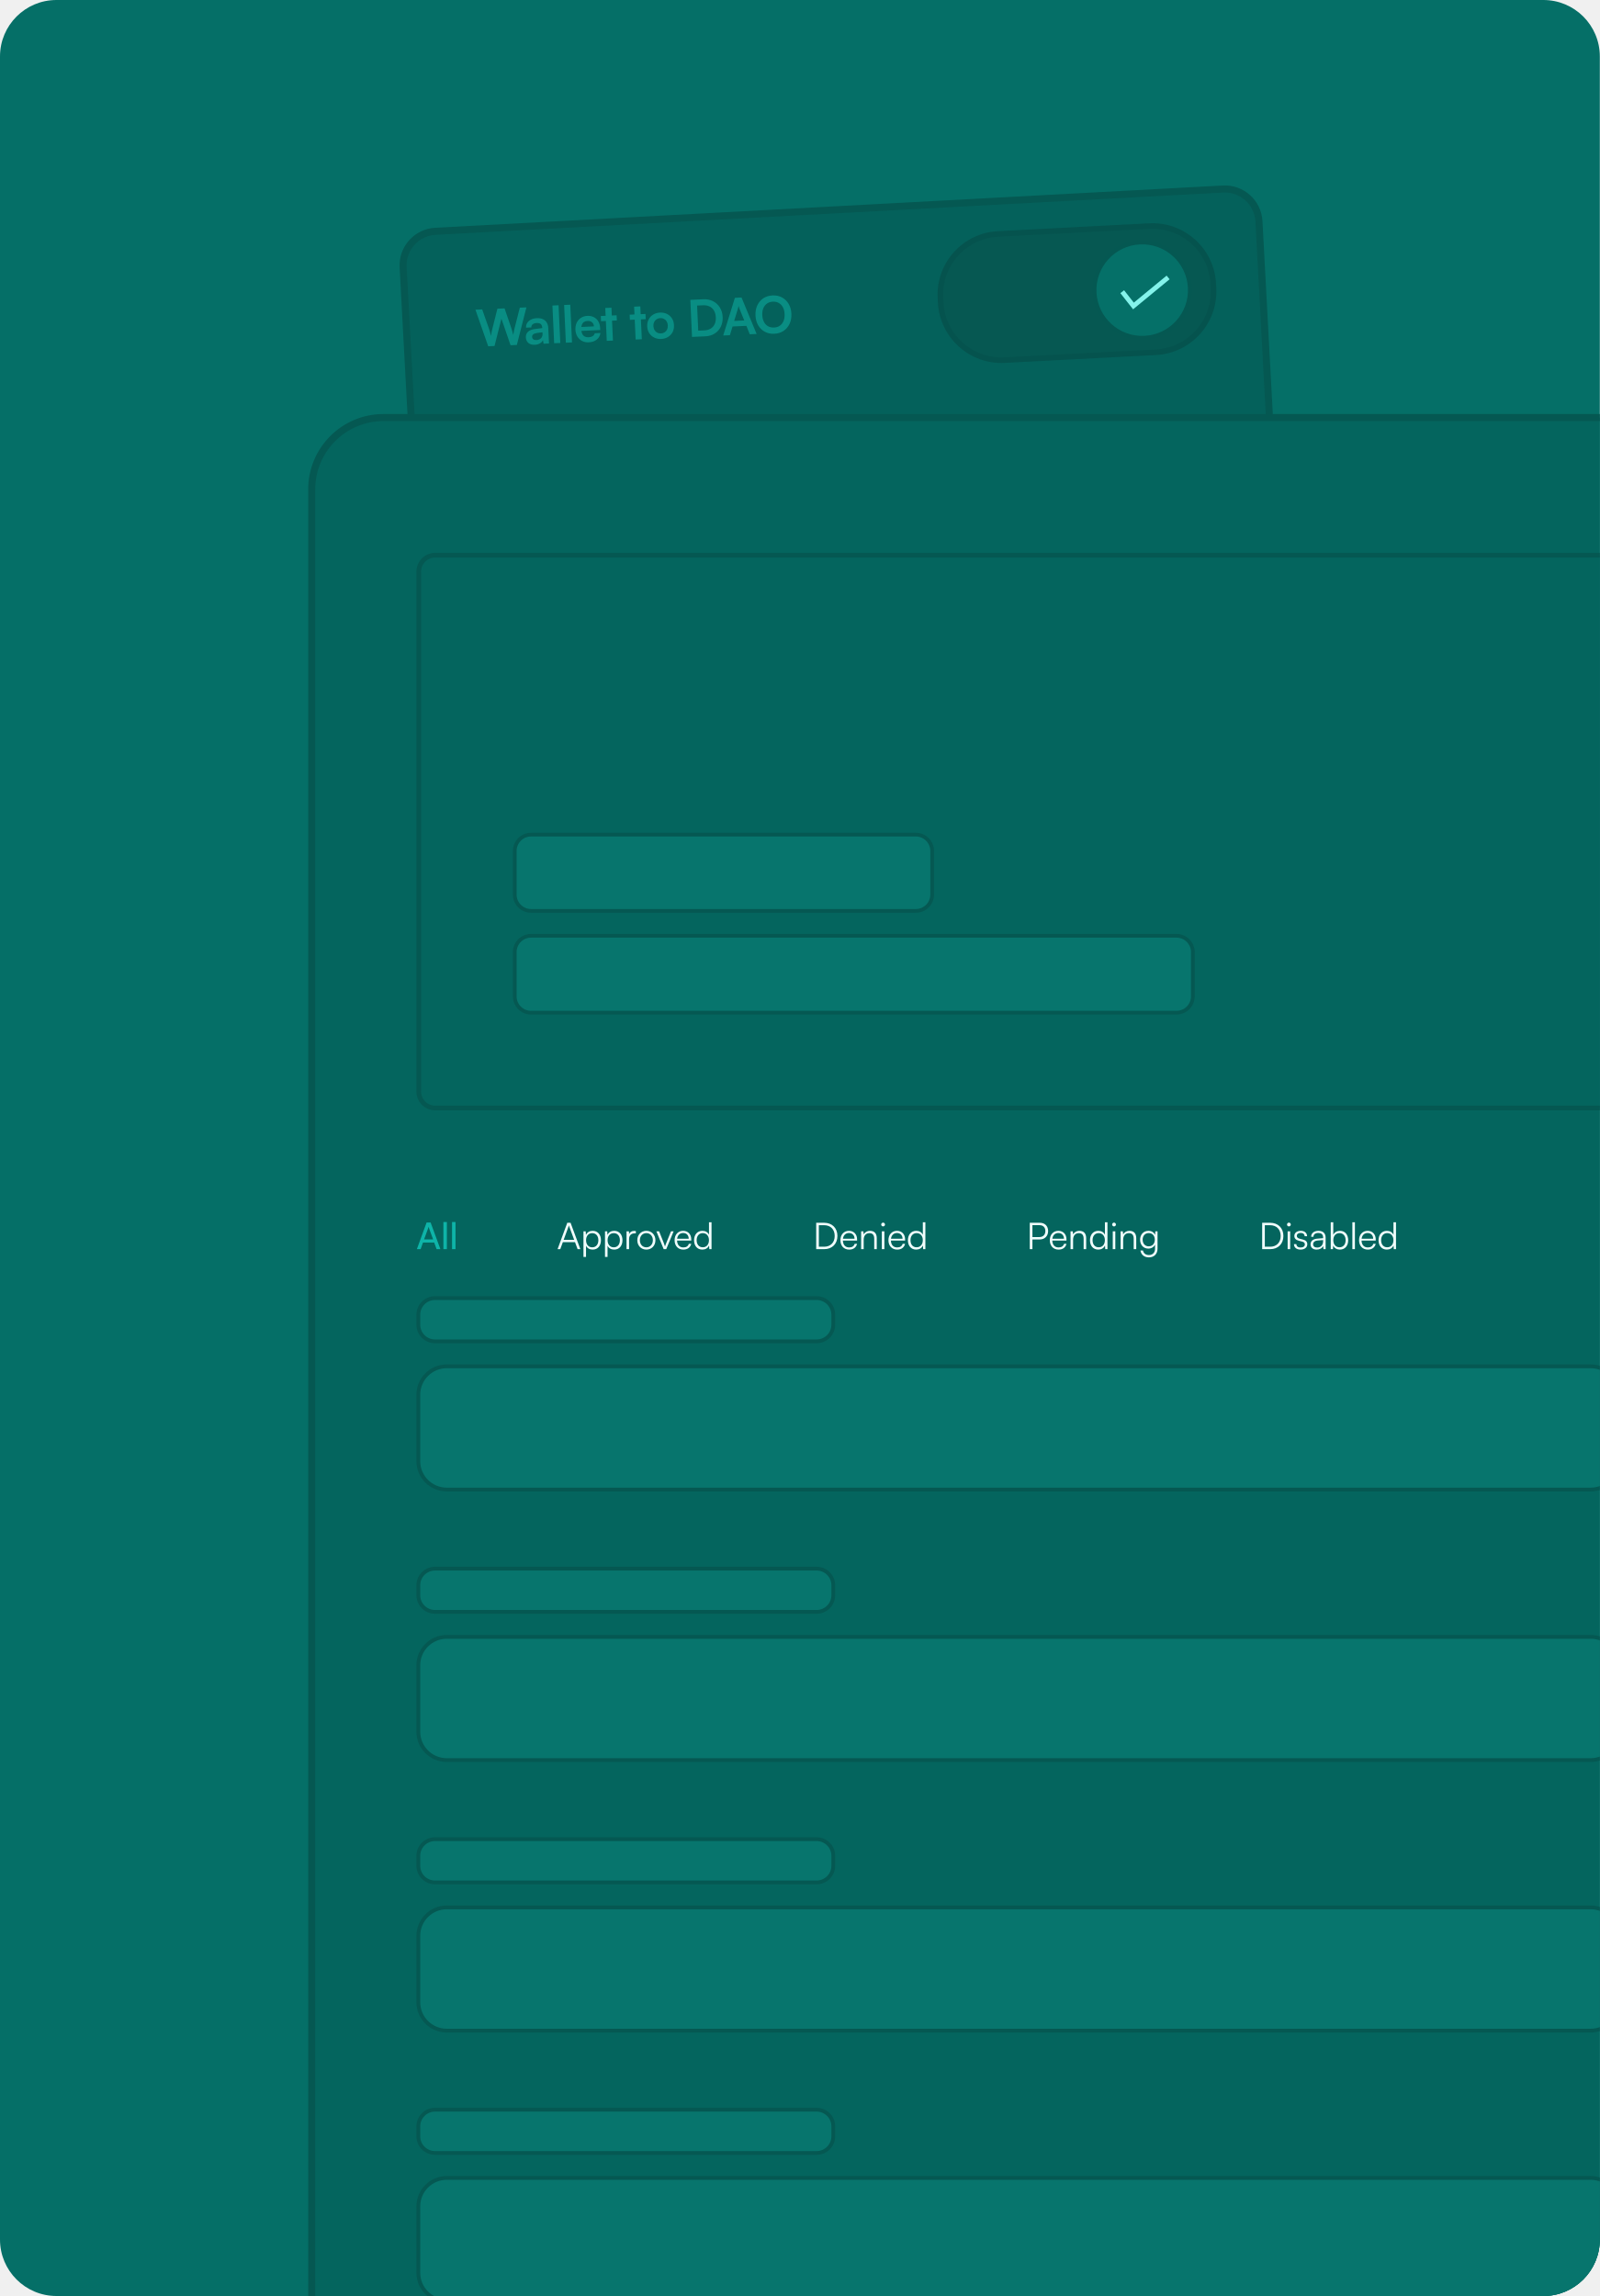
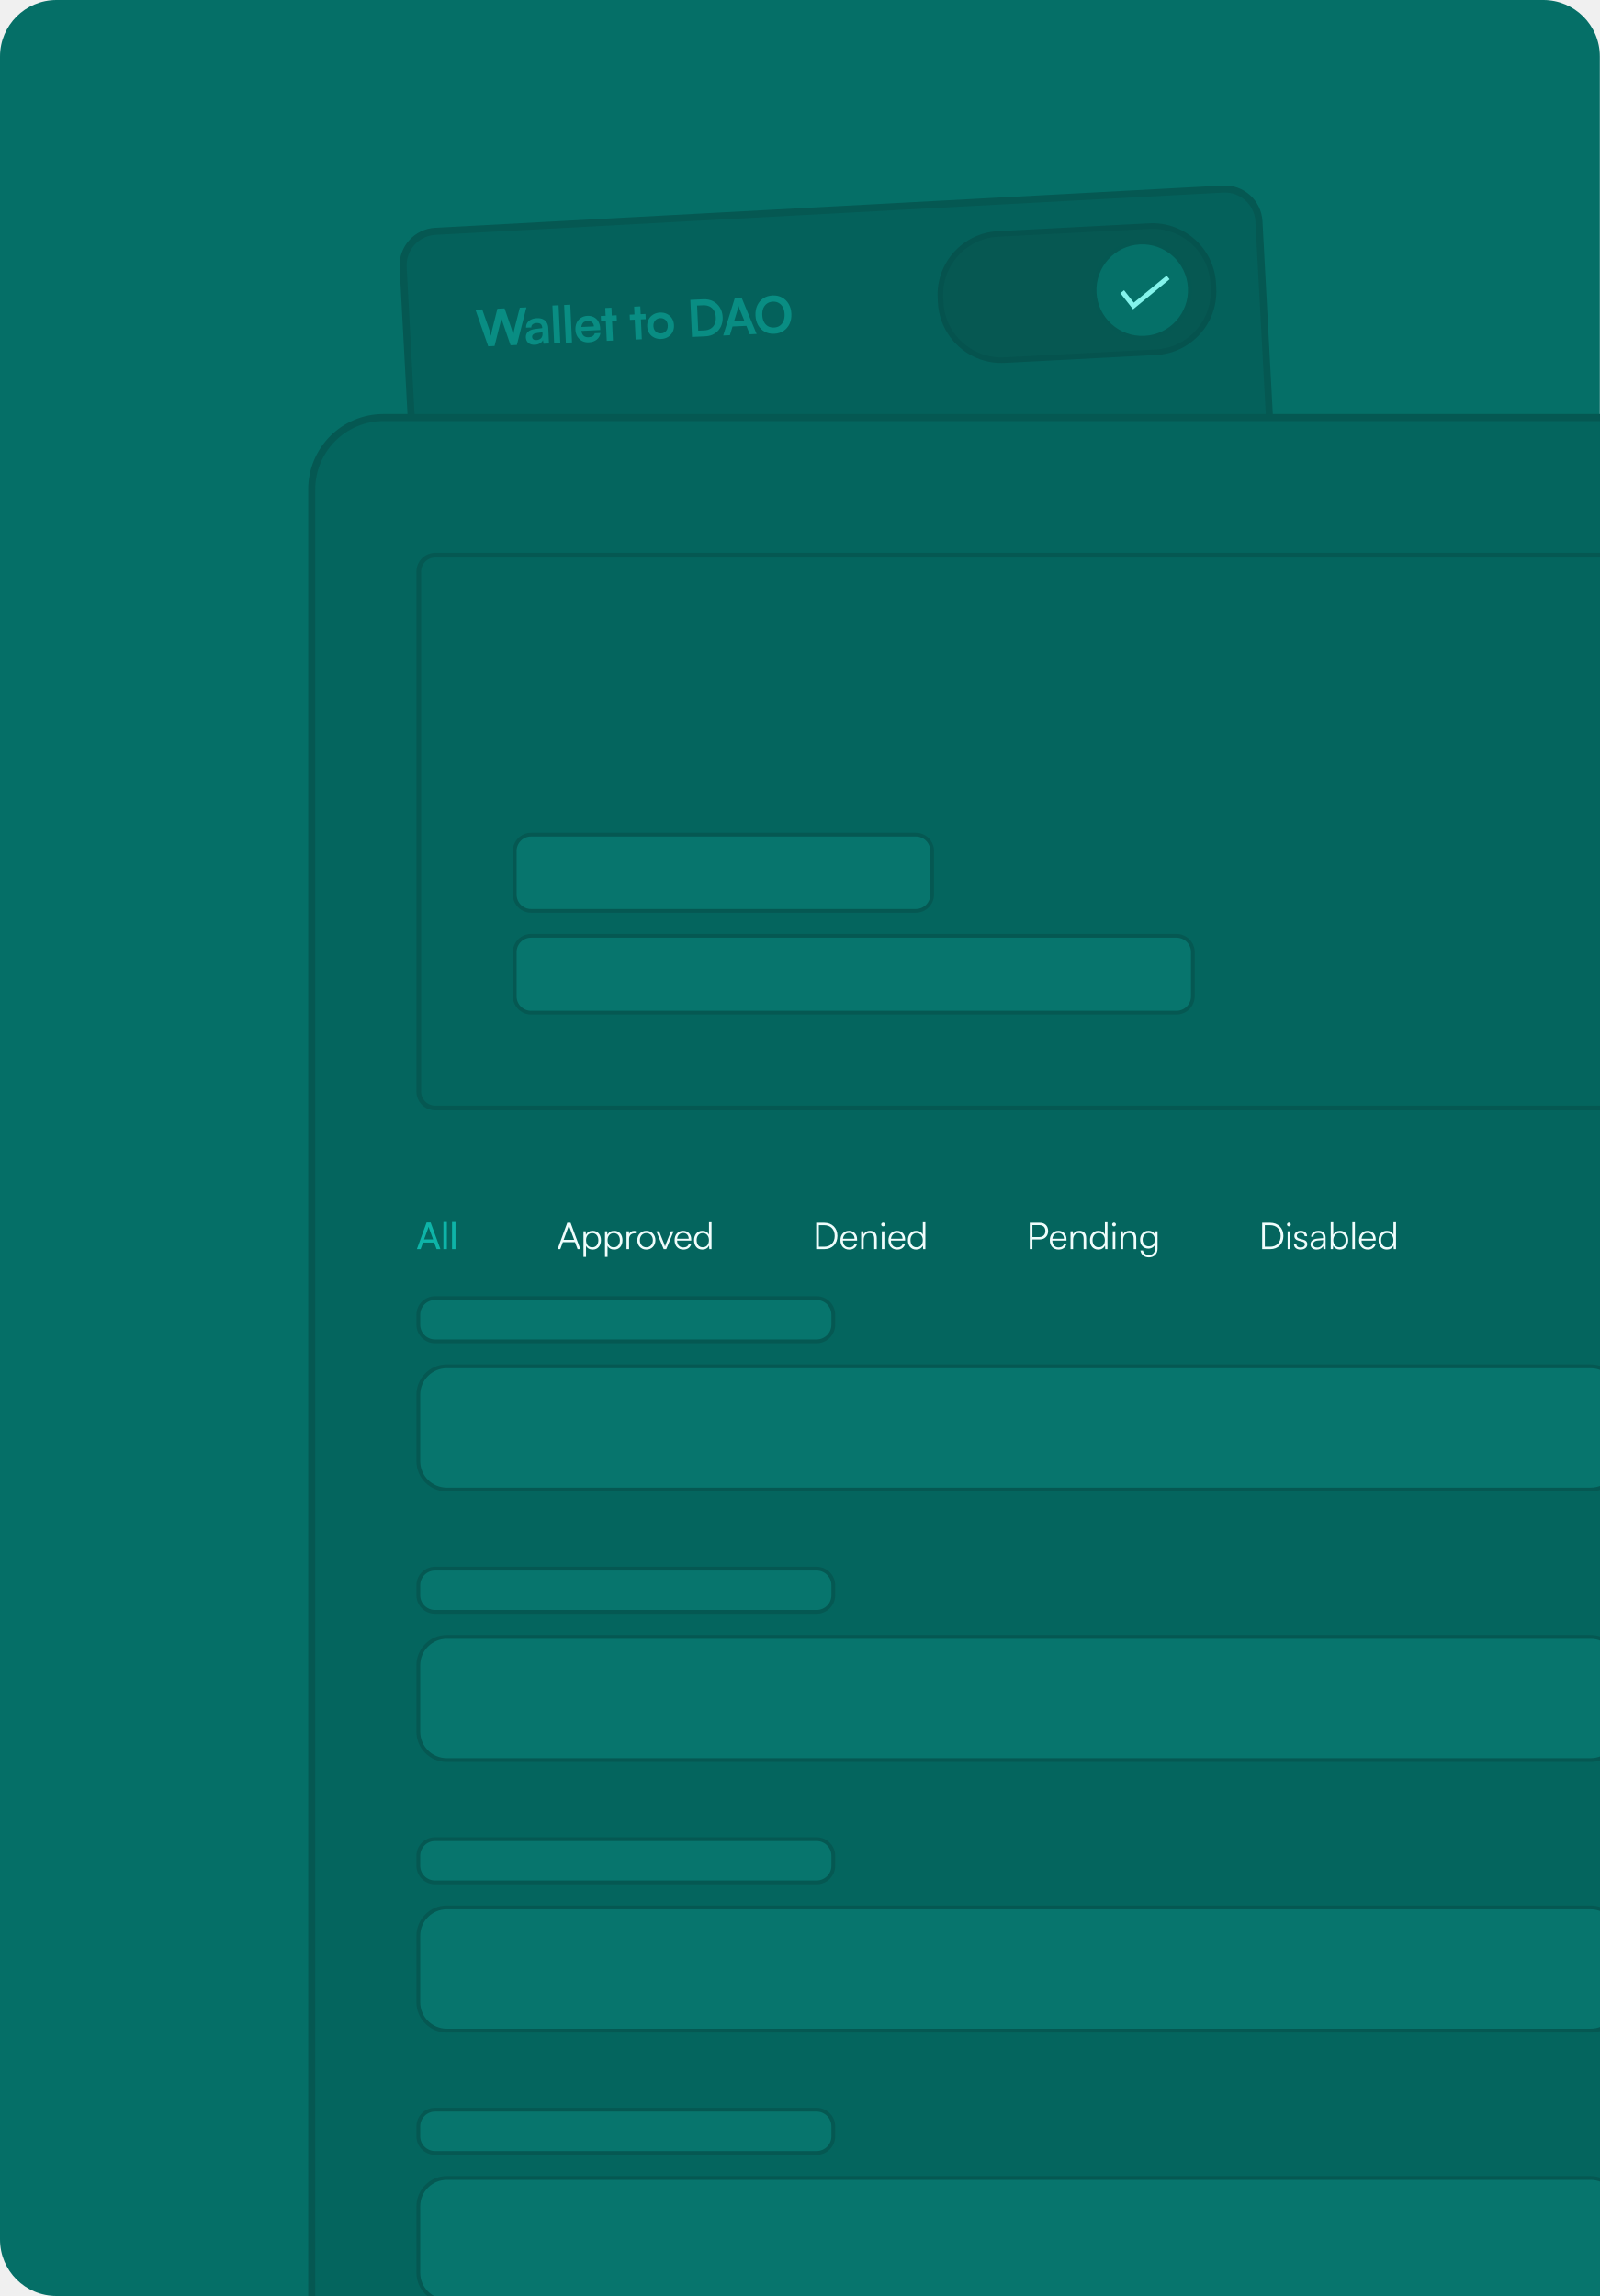
<svg xmlns="http://www.w3.org/2000/svg" width="680" height="976" viewBox="0 0 680 976" fill="none">
-   <g clip-path="url(#clip0_816_3989)">
+   <g clipPath="url(#clip0_816_3989)">
    <rect width="680" height="976" rx="24" fill="#056F67" />
    <rect x="170.578" y="99.096" width="364.278" height="143.814" rx="14.5" transform="rotate(-3.0713 170.578 99.0957)" fill="#04615B" stroke="#055852" stroke-width="3" />
    <path d="M207.509 147.195L202.089 131.657L204.955 131.526L207.836 139.73C207.986 140.155 208.129 140.609 208.266 141.092C208.403 141.561 208.544 142.138 208.691 142.822C208.788 142.112 208.883 141.525 208.977 141.06C209.085 140.58 209.193 140.114 209.302 139.663L211.42 131.23L214.459 131.09L217.275 139.297C217.425 139.736 217.569 140.198 217.706 140.681C217.858 141.164 218.013 141.732 218.173 142.387C218.283 141.648 218.385 141.046 218.479 140.581C218.586 140.101 218.689 139.664 218.786 139.271L220.945 130.793L223.747 130.665L219.685 146.637L217.013 146.759L213.125 135.449L210.203 147.072L207.509 147.195ZM227.304 146.568C226.183 146.62 225.279 146.359 224.59 145.786C223.915 145.198 223.555 144.408 223.51 143.417C223.465 142.44 223.767 141.648 224.416 141.043C225.078 140.422 226.039 140.033 227.299 139.874L230.477 139.469L230.466 139.232C230.443 138.744 230.332 138.36 230.132 138.081C229.946 137.787 229.685 137.584 229.348 137.469C229.011 137.341 228.62 137.287 228.175 137.307C227.399 137.343 226.81 137.528 226.408 137.863C226.005 138.184 225.817 138.625 225.842 139.185L223.601 139.288C223.565 138.512 223.729 137.835 224.091 137.257C224.467 136.664 225.007 136.193 225.711 135.844C226.429 135.494 227.262 135.298 228.21 135.254C229.173 135.21 230.007 135.344 230.712 135.658C231.417 135.956 231.972 136.435 232.376 137.093C232.78 137.737 233.005 138.554 233.05 139.546L233.346 146.011L231.041 146.116L230.775 144.552C230.57 145.109 230.145 145.574 229.5 145.949C228.869 146.324 228.137 146.53 227.304 146.568ZM228.053 144.547C228.872 144.51 229.508 144.25 229.961 143.769C230.429 143.287 230.644 142.636 230.606 141.817L230.58 141.257L228.369 141.531C227.553 141.64 226.979 141.84 226.647 142.128C226.314 142.403 226.157 142.755 226.177 143.186C226.199 143.661 226.373 144.012 226.7 144.242C227.028 144.472 227.479 144.574 228.053 144.547ZM238.149 145.79L235.541 145.91L234.806 129.877L237.414 129.757L238.149 145.79ZM243.127 145.562L240.519 145.682L239.784 129.648L242.391 129.529L243.127 145.562ZM250.229 145.517C249.18 145.565 248.235 145.371 247.395 144.935C246.568 144.483 245.905 143.851 245.407 143.039C244.909 142.212 244.635 141.253 244.584 140.161C244.534 139.055 244.712 138.068 245.118 137.2C245.525 136.332 246.119 135.642 246.902 135.131C247.684 134.606 248.592 134.32 249.627 134.272C250.704 134.223 251.642 134.41 252.438 134.834C253.235 135.244 253.86 135.842 254.313 136.627C254.781 137.412 255.041 138.365 255.092 139.485L255.129 140.283L245.992 140.723L245.958 139.04L252.445 138.743C252.411 138.01 252.147 137.432 251.653 137.008C251.173 136.584 250.537 136.39 249.747 136.426C249.129 136.454 248.611 136.608 248.192 136.886C247.787 137.164 247.489 137.566 247.297 138.093C247.105 138.62 247.026 139.257 247.061 140.005C247.113 141.154 247.398 142.012 247.913 142.579C248.443 143.145 249.196 143.405 250.173 143.36C250.891 143.327 251.474 143.164 251.921 142.87C252.383 142.575 252.674 142.173 252.795 141.664L255.23 141.552C255.053 142.726 254.521 143.665 253.631 144.368C252.757 145.07 251.622 145.453 250.229 145.517ZM255.369 134.333L262.092 134.025L262.193 136.223L255.47 136.531L255.369 134.333ZM260.533 144.764L257.904 144.885L257.264 130.92L259.893 130.8L260.533 144.764ZM267.639 133.77L274.363 133.462L274.463 135.66L267.74 135.968L267.639 133.77ZM272.803 144.202L270.174 144.322L269.534 130.358L272.163 130.237L272.803 144.202ZM275.1 138.741C275.05 137.634 275.249 136.653 275.7 135.798C276.149 134.928 276.794 134.236 277.635 133.722C278.475 133.209 279.441 132.927 280.533 132.877C281.639 132.826 282.627 133.018 283.496 133.453C284.38 133.888 285.085 134.518 285.613 135.343C286.139 136.154 286.428 137.113 286.479 138.219C286.53 139.325 286.33 140.313 285.881 141.183C285.43 142.039 284.785 142.724 283.945 143.237C283.119 143.75 282.153 144.032 281.047 144.083C279.955 144.133 278.967 143.941 278.083 143.506C277.199 143.071 276.494 142.449 275.967 141.638C275.44 140.813 275.151 139.847 275.1 138.741ZM277.73 138.62C277.759 139.267 277.914 139.828 278.195 140.305C278.491 140.781 278.867 141.145 279.325 141.397C279.798 141.649 280.335 141.761 280.939 141.734C281.542 141.706 282.068 141.545 282.515 141.251C282.962 140.957 283.304 140.56 283.54 140.06C283.776 139.559 283.879 138.986 283.85 138.339C283.819 137.679 283.664 137.117 283.384 136.655C283.103 136.178 282.726 135.814 282.254 135.562C281.782 135.31 281.244 135.198 280.64 135.226C280.037 135.253 279.512 135.414 279.065 135.708C278.632 136.002 278.29 136.399 278.039 136.9C277.803 137.386 277.699 137.959 277.73 138.62ZM299.81 142.963L294.142 143.223L293.42 127.47L298.937 127.217C300.488 127.146 301.869 127.421 303.078 128.042C304.286 128.649 305.248 129.534 305.964 130.696C306.693 131.843 307.093 133.199 307.165 134.765C307.236 136.303 306.968 137.683 306.362 138.905C305.769 140.113 304.906 141.074 303.773 141.788C302.654 142.502 301.333 142.893 299.81 142.963ZM296.237 128.615L296.843 141.847L295.469 140.614L299.435 140.432C300.483 140.384 301.379 140.127 302.12 139.661C302.862 139.195 303.416 138.558 303.782 137.749C304.148 136.941 304.306 135.991 304.256 134.899C304.205 133.778 303.952 132.832 303.5 132.061C303.046 131.276 302.421 130.685 301.626 130.29C300.83 129.895 299.887 129.722 298.795 129.772L294.98 129.947L296.237 128.615ZM310.242 142.485L307.397 142.615L312.364 126.601L315.187 126.472L321.599 141.964L318.689 142.098L317.251 138.514L311.368 138.784L310.242 142.485ZM313.636 131.251L312.058 136.42L316.347 136.223L314.304 131.22C314.236 131.007 314.162 130.795 314.08 130.583C313.998 130.371 313.947 130.186 313.925 130.028C313.903 130.173 313.861 130.362 313.8 130.596C313.752 130.814 313.697 131.032 313.636 131.251ZM336.376 133.383C336.449 134.978 336.191 136.408 335.601 137.673C335.011 138.924 334.156 139.92 333.039 140.662C331.921 141.405 330.608 141.81 329.099 141.88C327.605 141.948 326.268 141.664 325.087 141.027C323.906 140.39 322.964 139.476 322.262 138.284C321.573 137.092 321.193 135.699 321.12 134.104C321.046 132.495 321.304 131.065 321.895 129.814C322.485 128.549 323.331 127.546 324.435 126.804C325.552 126.062 326.865 125.656 328.374 125.587C329.882 125.518 331.22 125.802 332.387 126.439C333.568 127.076 334.509 127.99 335.212 129.182C335.914 130.373 336.302 131.774 336.376 133.383ZM333.488 133.515C333.437 132.395 333.199 131.434 332.773 130.633C332.348 129.832 331.773 129.224 331.048 128.811C330.323 128.384 329.472 128.193 328.495 128.237C327.533 128.281 326.703 128.55 326.006 129.043C325.322 129.52 324.805 130.177 324.455 131.014C324.105 131.851 323.955 132.829 324.006 133.95C324.058 135.071 324.297 136.039 324.723 136.854C325.148 137.655 325.723 138.262 326.447 138.675C327.186 139.088 328.037 139.272 328.999 139.228C329.976 139.183 330.807 138.922 331.49 138.444C332.173 137.952 332.69 137.288 333.04 136.451C333.39 135.6 333.539 134.622 333.488 133.515Z" fill="#098D83" />
    <rect x="398.385" y="100.788" width="116.115" height="53.707" rx="25.86" transform="rotate(-2.97452 398.385 100.788)" fill="#065852" stroke="#05534E" stroke-width="2.37" />
    <circle cx="485.491" cy="123.327" r="20.326" transform="rotate(-2.97452 485.491 123.327)" fill="#057068" stroke="#055852" stroke-width="1.742" />
    <path d="M477 124L481.767 130.067L496.5 117.933" stroke="#84F3EB" stroke-width="2" />
    <path d="M132.5 208C132.5 191.155 146.155 177.5 163 177.5H722.5V987.5H132.5V208Z" fill="#04655E" stroke="#055852" stroke-width="3" />
    <path d="M178.786 531H177.188L181.324 519.672H183.032L187.184 531H185.57L184.552 528.18H179.789L178.786 531ZM181.982 522.117L180.259 526.848H184.097L182.358 522.117C182.28 521.897 182.202 521.631 182.17 521.459C182.139 521.615 182.061 521.882 181.982 522.117ZM189.943 531H188.47V519.469H189.943V531ZM193.615 531H192.142V519.469H193.615V531Z" fill="#0EB4A8" />
    <path d="M238.142 531H236.999L241.119 519.782H242.514L246.681 531H245.506L244.409 528.023H239.239L238.142 531ZM241.668 521.365L239.584 527.036H244.049L241.95 521.365C241.903 521.208 241.824 521.02 241.809 520.91C241.793 521.004 241.73 521.208 241.668 521.365ZM248.005 534.306V523.417H248.945L249.055 524.952C249.588 523.777 250.653 523.213 251.922 523.213C254.116 523.213 255.432 524.89 255.432 527.177C255.432 529.465 254.163 531.188 251.922 531.188C250.638 531.188 249.619 530.64 249.087 529.543V534.306H248.005ZM249.102 527.208C249.102 528.948 250.074 530.217 251.734 530.217C253.379 530.217 254.335 528.948 254.335 527.208C254.335 525.454 253.379 524.2 251.734 524.2C250.074 524.2 249.102 525.454 249.102 527.208ZM257.155 534.306V523.417H258.095L258.205 524.952C258.737 523.777 259.803 523.213 261.072 523.213C263.265 523.213 264.581 524.89 264.581 527.177C264.581 529.465 263.312 531.188 261.072 531.188C259.787 531.188 258.769 530.64 258.236 529.543V534.306H257.155ZM258.252 527.208C258.252 528.948 259.223 530.217 260.884 530.217C262.529 530.217 263.485 528.948 263.485 527.208C263.485 525.454 262.529 524.2 260.884 524.2C259.223 524.2 258.252 525.454 258.252 527.208ZM270.268 523.323V524.294H269.673C268.279 524.294 267.385 525.234 267.385 526.676V531H266.304V523.417H267.323L267.401 524.592C267.699 523.777 268.498 523.245 269.563 523.245C269.798 523.245 270.002 523.26 270.268 523.323ZM270.882 527.208C270.882 524.89 272.511 523.213 274.736 523.213C276.961 523.213 278.59 524.89 278.59 527.208C278.59 529.512 276.961 531.188 274.736 531.188C272.511 531.188 270.882 529.512 270.882 527.208ZM271.979 527.193C271.979 528.979 273.107 530.217 274.736 530.217C276.35 530.217 277.494 528.979 277.494 527.193C277.494 525.438 276.35 524.185 274.736 524.185C273.107 524.185 271.979 525.438 271.979 527.193ZM282.098 531L278.996 523.417H280.155L282.114 528.305C282.317 528.854 282.521 529.371 282.662 529.872C282.803 529.355 283.007 528.854 283.226 528.305L285.216 523.417H286.328L283.179 531H282.098ZM290.446 531.188C288.221 531.188 286.733 529.59 286.733 527.208C286.733 524.843 288.206 523.213 290.368 523.213C292.42 523.213 293.815 524.67 293.815 526.817V527.35H287.783C287.861 529.198 288.832 530.264 290.462 530.264C291.7 530.264 292.499 529.731 292.781 528.728H293.815C293.407 530.326 292.232 531.188 290.446 531.188ZM290.368 524.138C288.942 524.138 288.002 525.078 287.814 526.566H292.734C292.734 525.109 291.794 524.138 290.368 524.138ZM298.52 531.188C296.311 531.188 295.01 529.496 295.01 527.224C295.01 524.937 296.311 523.213 298.567 523.213C299.82 523.213 300.823 523.762 301.356 524.858V519.578H302.437V531H301.497L301.387 529.449C300.854 530.624 299.789 531.188 298.52 531.188ZM298.708 530.201C300.369 530.201 301.34 528.948 301.34 527.193C301.34 525.454 300.369 524.185 298.708 524.185C297.063 524.185 296.107 525.454 296.107 527.193C296.107 528.948 297.063 530.201 298.708 530.201Z" fill="#F0FDFC" />
    <path d="M350.337 531H346.922V519.782H350.306C353.69 519.782 355.946 522.038 355.946 525.391C355.946 528.744 353.706 531 350.337 531ZM350.259 520.816H348.05V529.966H350.29C353.032 529.966 354.787 528.18 354.787 525.391C354.787 522.587 353.032 520.816 350.259 520.816ZM360.929 531.188C358.704 531.188 357.216 529.59 357.216 527.208C357.216 524.843 358.689 523.213 360.851 523.213C362.903 523.213 364.298 524.67 364.298 526.817V527.35H358.266C358.344 529.198 359.315 530.264 360.945 530.264C362.183 530.264 362.982 529.731 363.264 528.728H364.298C363.89 530.326 362.715 531.188 360.929 531.188ZM360.851 524.138C359.425 524.138 358.485 525.078 358.297 526.566H363.217C363.217 525.109 362.277 524.138 360.851 524.138ZM367.107 531H366.026V523.417H366.966L367.123 524.733C367.624 523.762 368.627 523.213 369.724 523.213C371.807 523.213 372.669 524.451 372.669 526.362V531H371.588V526.597C371.588 524.827 370.789 524.2 369.536 524.2C367.984 524.2 367.107 525.328 367.107 527.036V531ZM375.356 521.333C374.918 521.333 374.557 520.973 374.557 520.534C374.557 520.096 374.918 519.719 375.356 519.719C375.795 519.719 376.171 520.096 376.171 520.534C376.171 520.973 375.795 521.333 375.356 521.333ZM374.824 531V523.417H375.905V531H374.824ZM381.34 531.188C379.115 531.188 377.626 529.59 377.626 527.208C377.626 524.843 379.099 523.213 381.261 523.213C383.314 523.213 384.708 524.67 384.708 526.817V527.35H378.676C378.754 529.198 379.726 530.264 381.355 530.264C382.593 530.264 383.392 529.731 383.674 528.728H384.708C384.301 530.326 383.126 531.188 381.34 531.188ZM381.261 524.138C379.835 524.138 378.895 525.078 378.707 526.566H383.627C383.627 525.109 382.687 524.138 381.261 524.138ZM389.413 531.188C387.204 531.188 385.904 529.496 385.904 527.224C385.904 524.937 387.204 523.213 389.46 523.213C390.714 523.213 391.716 523.762 392.249 524.858V519.578H393.33V531H392.39L392.28 529.449C391.748 530.624 390.682 531.188 389.413 531.188ZM389.601 530.201C391.262 530.201 392.233 528.948 392.233 527.193C392.233 525.454 391.262 524.185 389.601 524.185C387.956 524.185 387 525.454 387 527.193C387 528.948 387.956 530.201 389.601 530.201Z" fill="#F0FDFC" />
    <path d="M441.98 526.879H438.831V531H437.703V519.782H441.98C444.142 519.782 445.505 521.192 445.505 523.307C445.505 525.344 444.127 526.879 441.98 526.879ZM441.823 520.801H438.831V525.861H441.761C443.39 525.861 444.33 524.827 444.33 523.292C444.33 521.741 443.374 520.801 441.823 520.801ZM449.936 531.188C447.711 531.188 446.222 529.59 446.222 527.208C446.222 524.843 447.695 523.213 449.857 523.213C451.91 523.213 453.304 524.67 453.304 526.817V527.35H447.272C447.35 529.198 448.322 530.264 449.951 530.264C451.189 530.264 451.988 529.731 452.27 528.728H453.304C452.897 530.326 451.722 531.188 449.936 531.188ZM449.857 524.138C448.432 524.138 447.491 525.078 447.303 526.566H452.223C452.223 525.109 451.283 524.138 449.857 524.138ZM456.114 531H455.032V523.417H455.973L456.129 524.733C456.631 523.762 457.633 523.213 458.73 523.213C460.814 523.213 461.675 524.451 461.675 526.362V531H460.594V526.597C460.594 524.827 459.795 524.2 458.542 524.2C456.991 524.2 456.114 525.328 456.114 527.036V531ZM466.807 531.188C464.598 531.188 463.297 529.496 463.297 527.224C463.297 524.937 464.598 523.213 466.854 523.213C468.107 523.213 469.11 523.762 469.643 524.858V519.578H470.724V531H469.784L469.674 529.449C469.141 530.624 468.076 531.188 466.807 531.188ZM466.995 530.201C468.656 530.201 469.627 528.948 469.627 527.193C469.627 525.454 468.656 524.185 466.995 524.185C465.35 524.185 464.394 525.454 464.394 527.193C464.394 528.948 465.35 530.201 466.995 530.201ZM473.512 521.333C473.074 521.333 472.713 520.973 472.713 520.534C472.713 520.096 473.074 519.719 473.512 519.719C473.951 519.719 474.327 520.096 474.327 520.534C474.327 520.973 473.951 521.333 473.512 521.333ZM472.98 531V523.417H474.061V531H472.98ZM477.396 531H476.315V523.417H477.255L477.412 524.733C477.913 523.762 478.916 523.213 480.013 523.213C482.096 523.213 482.958 524.451 482.958 526.362V531H481.877V526.597C481.877 524.827 481.078 524.2 479.824 524.2C478.273 524.2 477.396 525.328 477.396 527.036V531ZM484.596 526.989C484.596 524.921 485.927 523.213 488.152 523.213C489.468 523.213 490.471 523.824 490.957 524.937L491.066 523.417H492.006V530.765C492.006 533.021 490.565 534.494 488.34 534.494C486.397 534.494 485.034 533.397 484.737 531.564H485.818C486.053 532.786 486.993 533.507 488.356 533.507C489.907 533.507 490.941 532.457 490.941 530.875V529.073C490.424 530.138 489.374 530.765 488.074 530.765C485.912 530.765 484.596 529.057 484.596 526.989ZM485.677 526.973C485.677 528.525 486.632 529.794 488.23 529.794C489.875 529.794 490.847 528.603 490.847 526.973C490.847 525.36 489.907 524.169 488.246 524.169C486.617 524.169 485.677 525.438 485.677 526.973Z" fill="#F0FDFC" />
    <path d="M539.898 531H536.482V519.782H539.866C543.251 519.782 545.507 522.038 545.507 525.391C545.507 528.744 543.266 531 539.898 531ZM539.819 520.816H537.61V529.966H539.851C542.592 529.966 544.347 528.18 544.347 525.391C544.347 522.587 542.592 520.816 539.819 520.816ZM547.842 521.333C547.403 521.333 547.043 520.973 547.043 520.534C547.043 520.096 547.403 519.719 547.842 519.719C548.281 519.719 548.657 520.096 548.657 520.534C548.657 520.973 548.281 521.333 547.842 521.333ZM547.309 531V523.417H548.39V531H547.309ZM550.002 528.869H551.036C551.036 529.747 551.694 530.295 552.76 530.295C553.935 530.295 554.624 529.794 554.624 528.979C554.624 528.352 554.311 527.992 553.418 527.773L552.117 527.444C550.801 527.114 550.159 526.425 550.159 525.391C550.159 524.059 551.271 523.213 552.901 523.213C554.499 523.213 555.533 524.091 555.58 525.501H554.53C554.499 524.623 553.888 524.106 552.869 524.106C551.804 524.106 551.209 524.561 551.209 525.375C551.209 525.955 551.616 526.362 552.446 526.566L553.747 526.895C555.063 527.224 555.658 527.835 555.658 528.932C555.658 530.295 554.499 531.188 552.775 531.188C551.068 531.188 550.002 530.279 550.002 528.869ZM559.616 531.188C558.002 531.188 557.046 530.279 557.046 528.948C557.046 527.553 558.112 526.676 559.882 526.535L562.389 526.331V526.08C562.389 524.592 561.496 524.122 560.383 524.122C559.067 524.122 558.284 524.717 558.284 525.736H557.297C557.297 524.2 558.55 523.213 560.415 523.213C562.169 523.213 563.454 524.091 563.454 526.096V531H562.545L562.404 529.668C561.934 530.624 560.9 531.188 559.616 531.188ZM559.866 530.311C561.464 530.311 562.389 529.198 562.389 527.553V527.146L560.148 527.318C558.723 527.444 558.143 528.07 558.143 528.916C558.143 529.841 558.832 530.311 559.866 530.311ZM566.564 531H565.624V519.578H566.705V524.89C567.237 523.777 568.271 523.213 569.556 523.213C571.765 523.213 573.05 524.937 573.05 527.224C573.05 529.496 571.734 531.188 569.525 531.188C568.256 531.188 567.206 530.624 566.673 529.449L566.564 531ZM566.72 527.193C566.72 528.948 567.692 530.201 569.352 530.201C570.997 530.201 571.953 528.948 571.953 527.193C571.953 525.454 570.997 524.185 569.352 524.185C567.692 524.185 566.72 525.454 566.72 527.193ZM575.901 531H574.82V519.578H575.901V531ZM581.381 531.188C579.156 531.188 577.668 529.59 577.668 527.208C577.668 524.843 579.14 523.213 581.302 523.213C583.355 523.213 584.749 524.67 584.749 526.817V527.35H578.717C578.796 529.198 579.767 530.264 581.396 530.264C582.634 530.264 583.433 529.731 583.715 528.728H584.749C584.342 530.326 583.167 531.188 581.381 531.188ZM581.302 524.138C579.877 524.138 578.937 525.078 578.749 526.566H583.668C583.668 525.109 582.728 524.138 581.302 524.138ZM589.454 531.188C587.245 531.188 585.945 529.496 585.945 527.224C585.945 524.937 587.245 523.213 589.501 523.213C590.755 523.213 591.758 523.762 592.29 524.858V519.578H593.371V531H592.431L592.322 529.449C591.789 530.624 590.723 531.188 589.454 531.188ZM589.642 530.201C591.303 530.201 592.275 528.948 592.275 527.193C592.275 525.454 591.303 524.185 589.642 524.185C587.997 524.185 587.042 525.454 587.042 527.193C587.042 528.948 587.997 530.201 589.642 530.201Z" fill="#F0FDFC" />
    <rect x="178" y="236" width="519" height="235" rx="7" fill="#04655E" stroke="#055852" stroke-width="2" />
    <rect x="218.791" y="354.791" width="177.418" height="32.418" rx="6.943" fill="#07756D" stroke="#055852" stroke-width="1.582" />
    <rect x="218.791" y="397.791" width="288.219" height="32.685" rx="6.943" fill="#07756D" stroke="#055852" stroke-width="1.582" />
    <rect x="177.808" y="551.808" width="176.384" height="18.384" rx="7.092" fill="#07756D" stroke="#055852" stroke-width="1.616" />
    <rect x="177.808" y="580.808" width="510.384" height="52.384" rx="12.092" fill="#07756D" stroke="#055852" stroke-width="1.616" />
    <rect x="177.808" y="666.808" width="176.384" height="18.384" rx="7.092" fill="#07756D" stroke="#055852" stroke-width="1.616" />
    <rect x="177.808" y="695.808" width="510.384" height="52.384" rx="12.092" fill="#07756D" stroke="#055852" stroke-width="1.616" />
    <rect x="177.808" y="781.808" width="176.384" height="18.384" rx="7.092" fill="#07756D" stroke="#055852" stroke-width="1.616" />
    <rect x="177.808" y="810.808" width="510.384" height="52.384" rx="12.092" fill="#07756D" stroke="#055852" stroke-width="1.616" />
    <rect x="177.808" y="896.808" width="176.384" height="18.384" rx="7.092" fill="#07756D" stroke="#055852" stroke-width="1.616" />
    <rect x="177.808" y="925.808" width="510.384" height="52.384" rx="12.092" fill="#07756D" stroke="#055852" stroke-width="1.616" />
  </g>
  <defs>
    <clipPath id="clip0_816_3989">
      <rect width="680" height="976" rx="24" fill="white" />
    </clipPath>
  </defs>
</svg>
